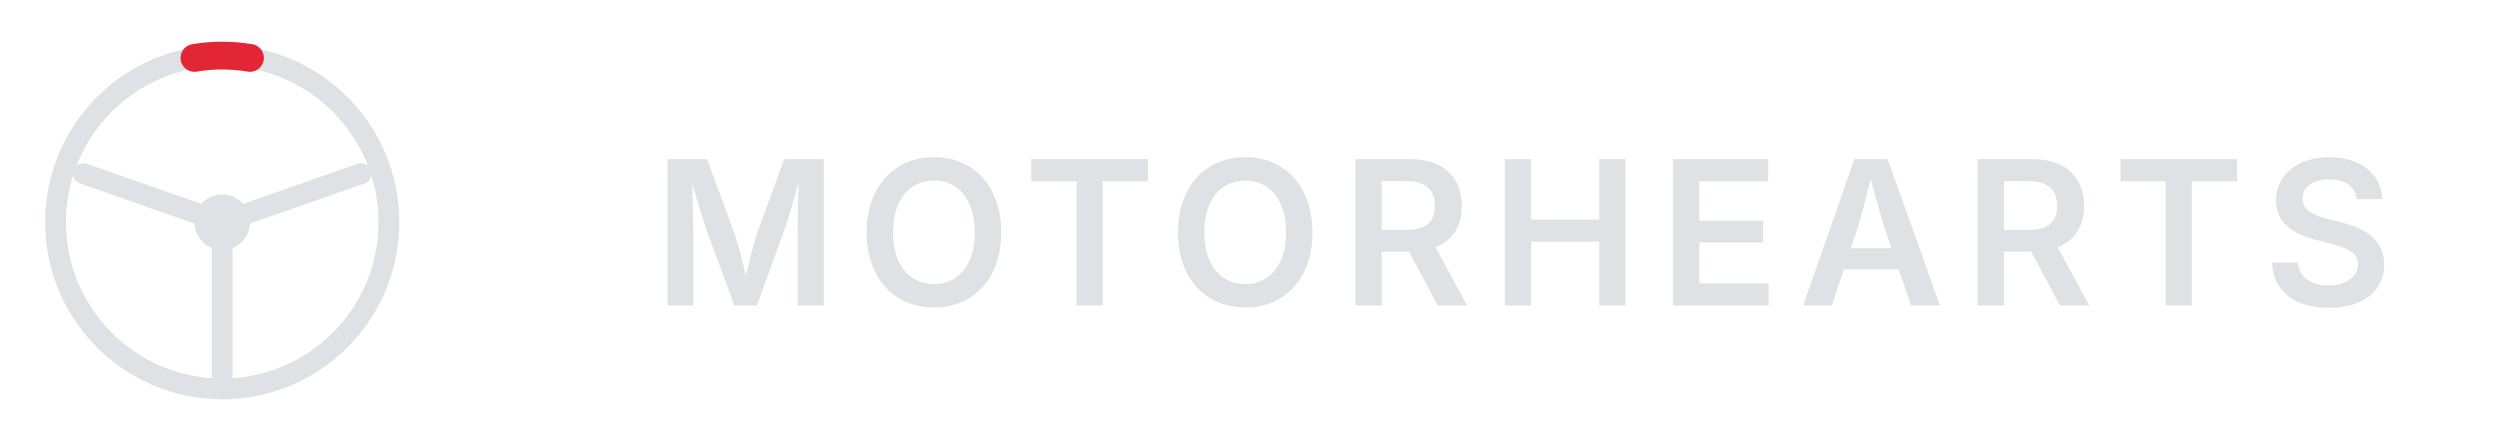
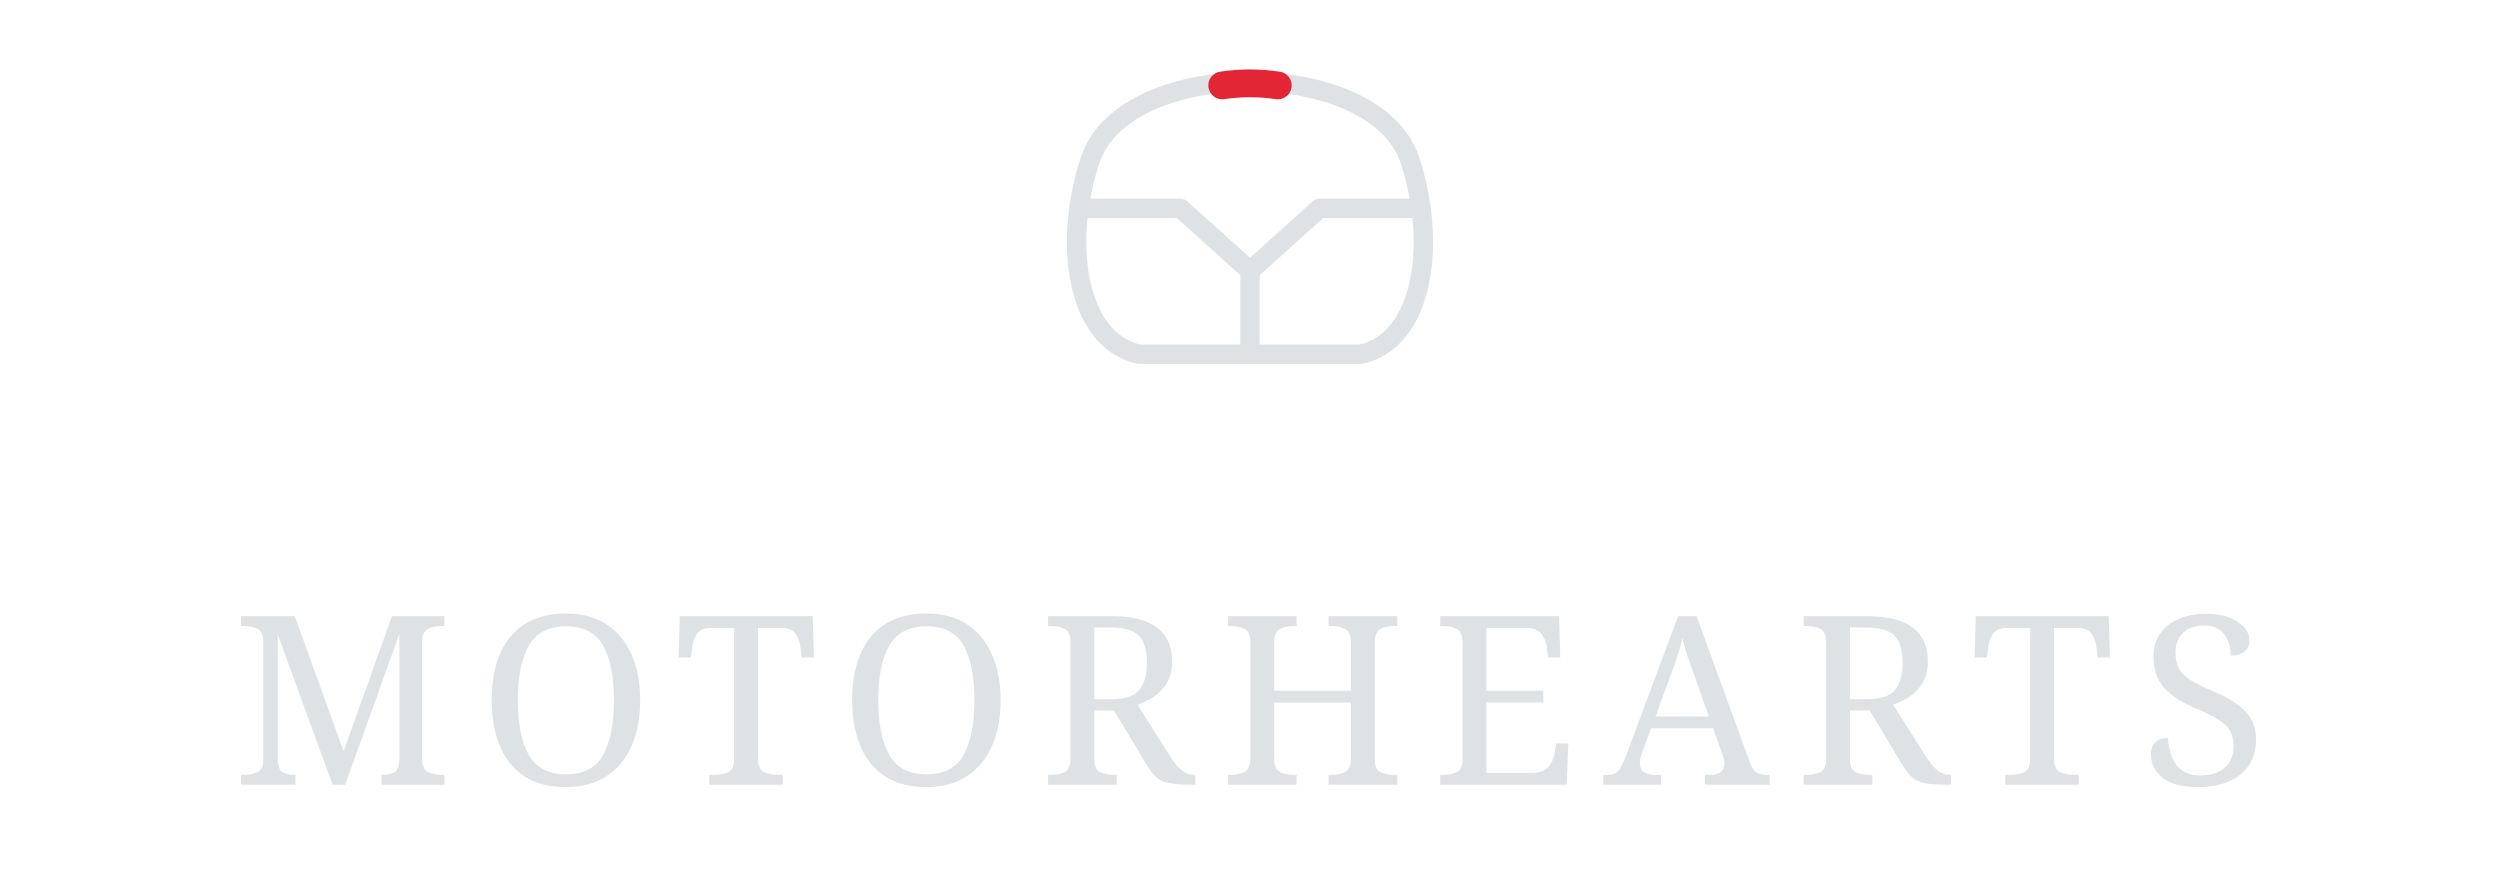
- <svg xmlns="http://www.w3.org/2000/svg" viewBox="0 0 360 64" width="360" height="64" role="img" aria-labelledby="title">
+ <svg xmlns="http://www.w3.org/2000/svg" viewBox="0 0 360 125" width="360" height="125" role="img" aria-labelledby="title">
  <style>svg{color:#DFE2E5}@media(prefers-color-scheme:light){svg{color:#25282D}}</style>
-   <g fill="none" stroke="currentColor" stroke-width="3" stroke-linecap="round" stroke-linejoin="round">
-     <circle cx="32" cy="32" r="24" />
-     <path d="M12 25L32 32L52 25M32 36V56" />
-     <circle cx="32" cy="32" r="4" fill="currentColor" stroke="none" />
-     <path d="M28 8.34A24 24 0 0 1 36 8.34" stroke="#E32636" stroke-width="4" />
+   <g transform="translate(148 1)" fill="none" stroke="currentColor" stroke-width="2.8" stroke-linecap="round" stroke-linejoin="round">
+     <path d="M16 50C7 48 5 34 9 22C14 7 50 7 55 22C59 34 57 48 48 50Z" />
+     <path d="M8 29H22L32 38L42 29H56M32 38V50" />
+     <path d="M28 11.3Q32 10.7 36 11.3" stroke="#E32636" stroke-width="4" />
  </g>
-   <text x="94" y="44" font-family="Inter,Arial,sans-serif" font-size="29" font-weight="600" letter-spacing="2.6" fill="currentColor">MOTORHEARTS</text>
+   <text x="180" y="113" text-anchor="middle" font-family="'Source Serif 4',Georgia,serif" font-size="34" font-weight="400" letter-spacing="3.6" fill="currentColor">MOTORHEARTS</text>
</svg>
